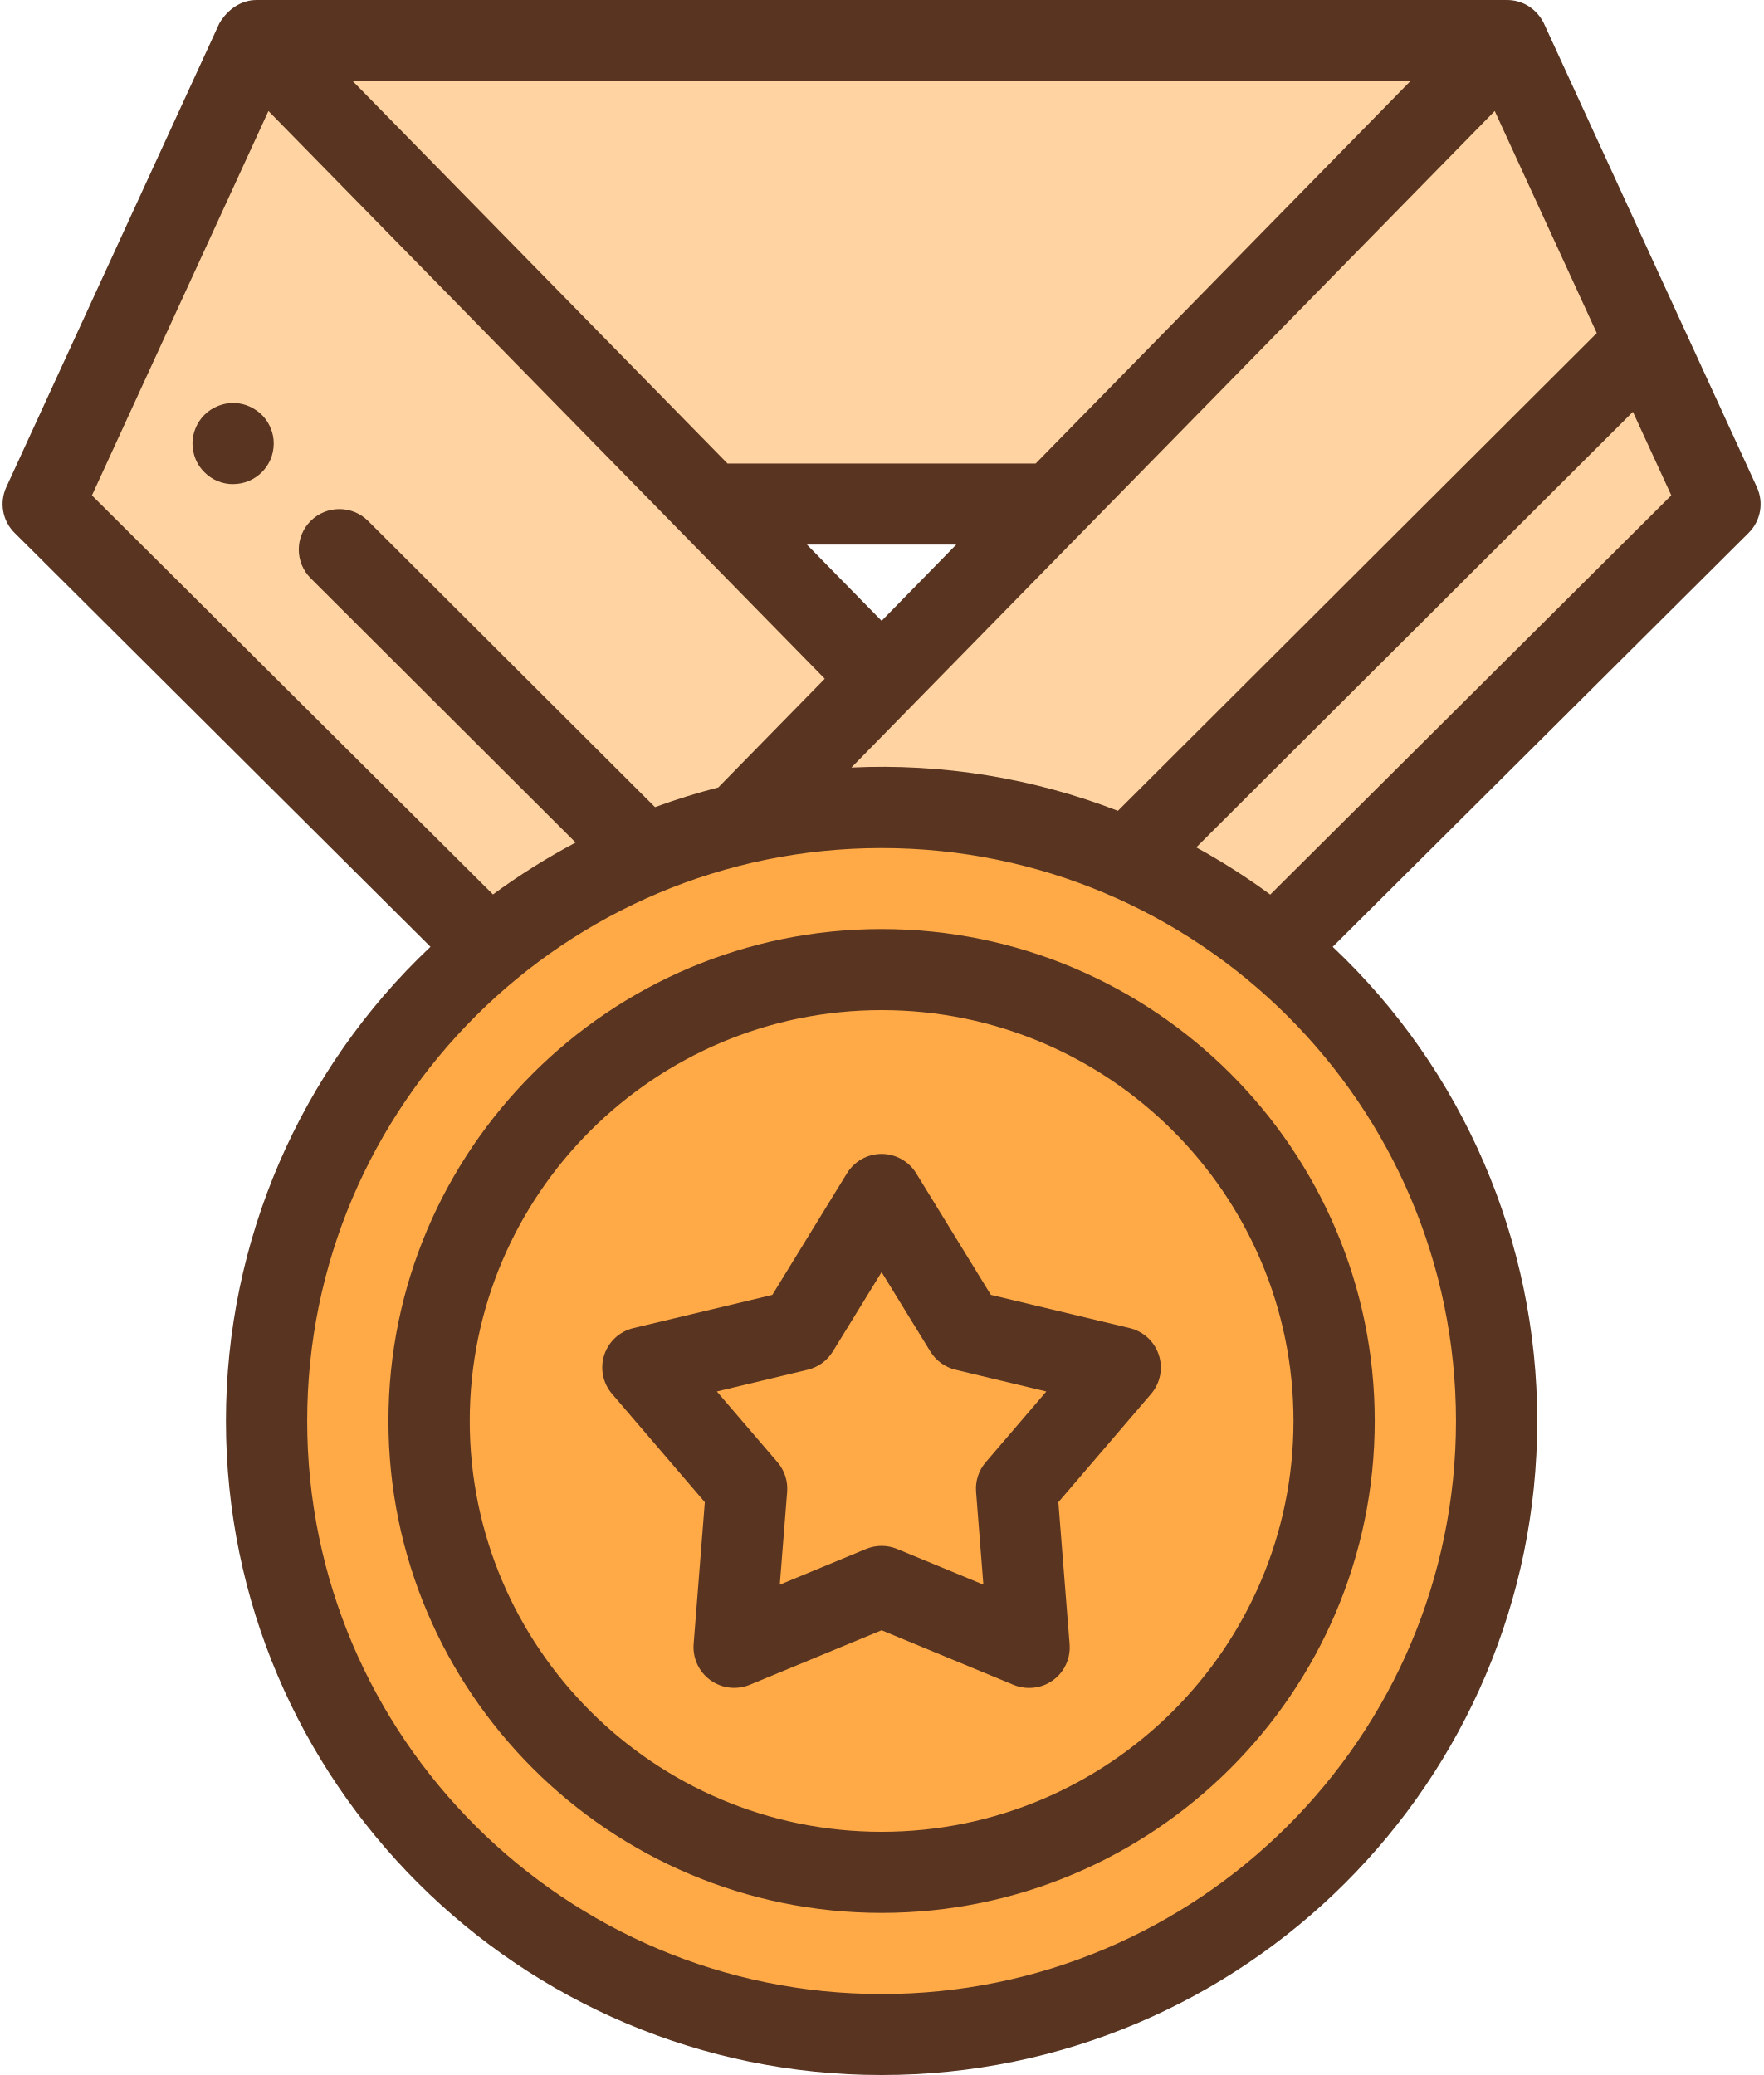
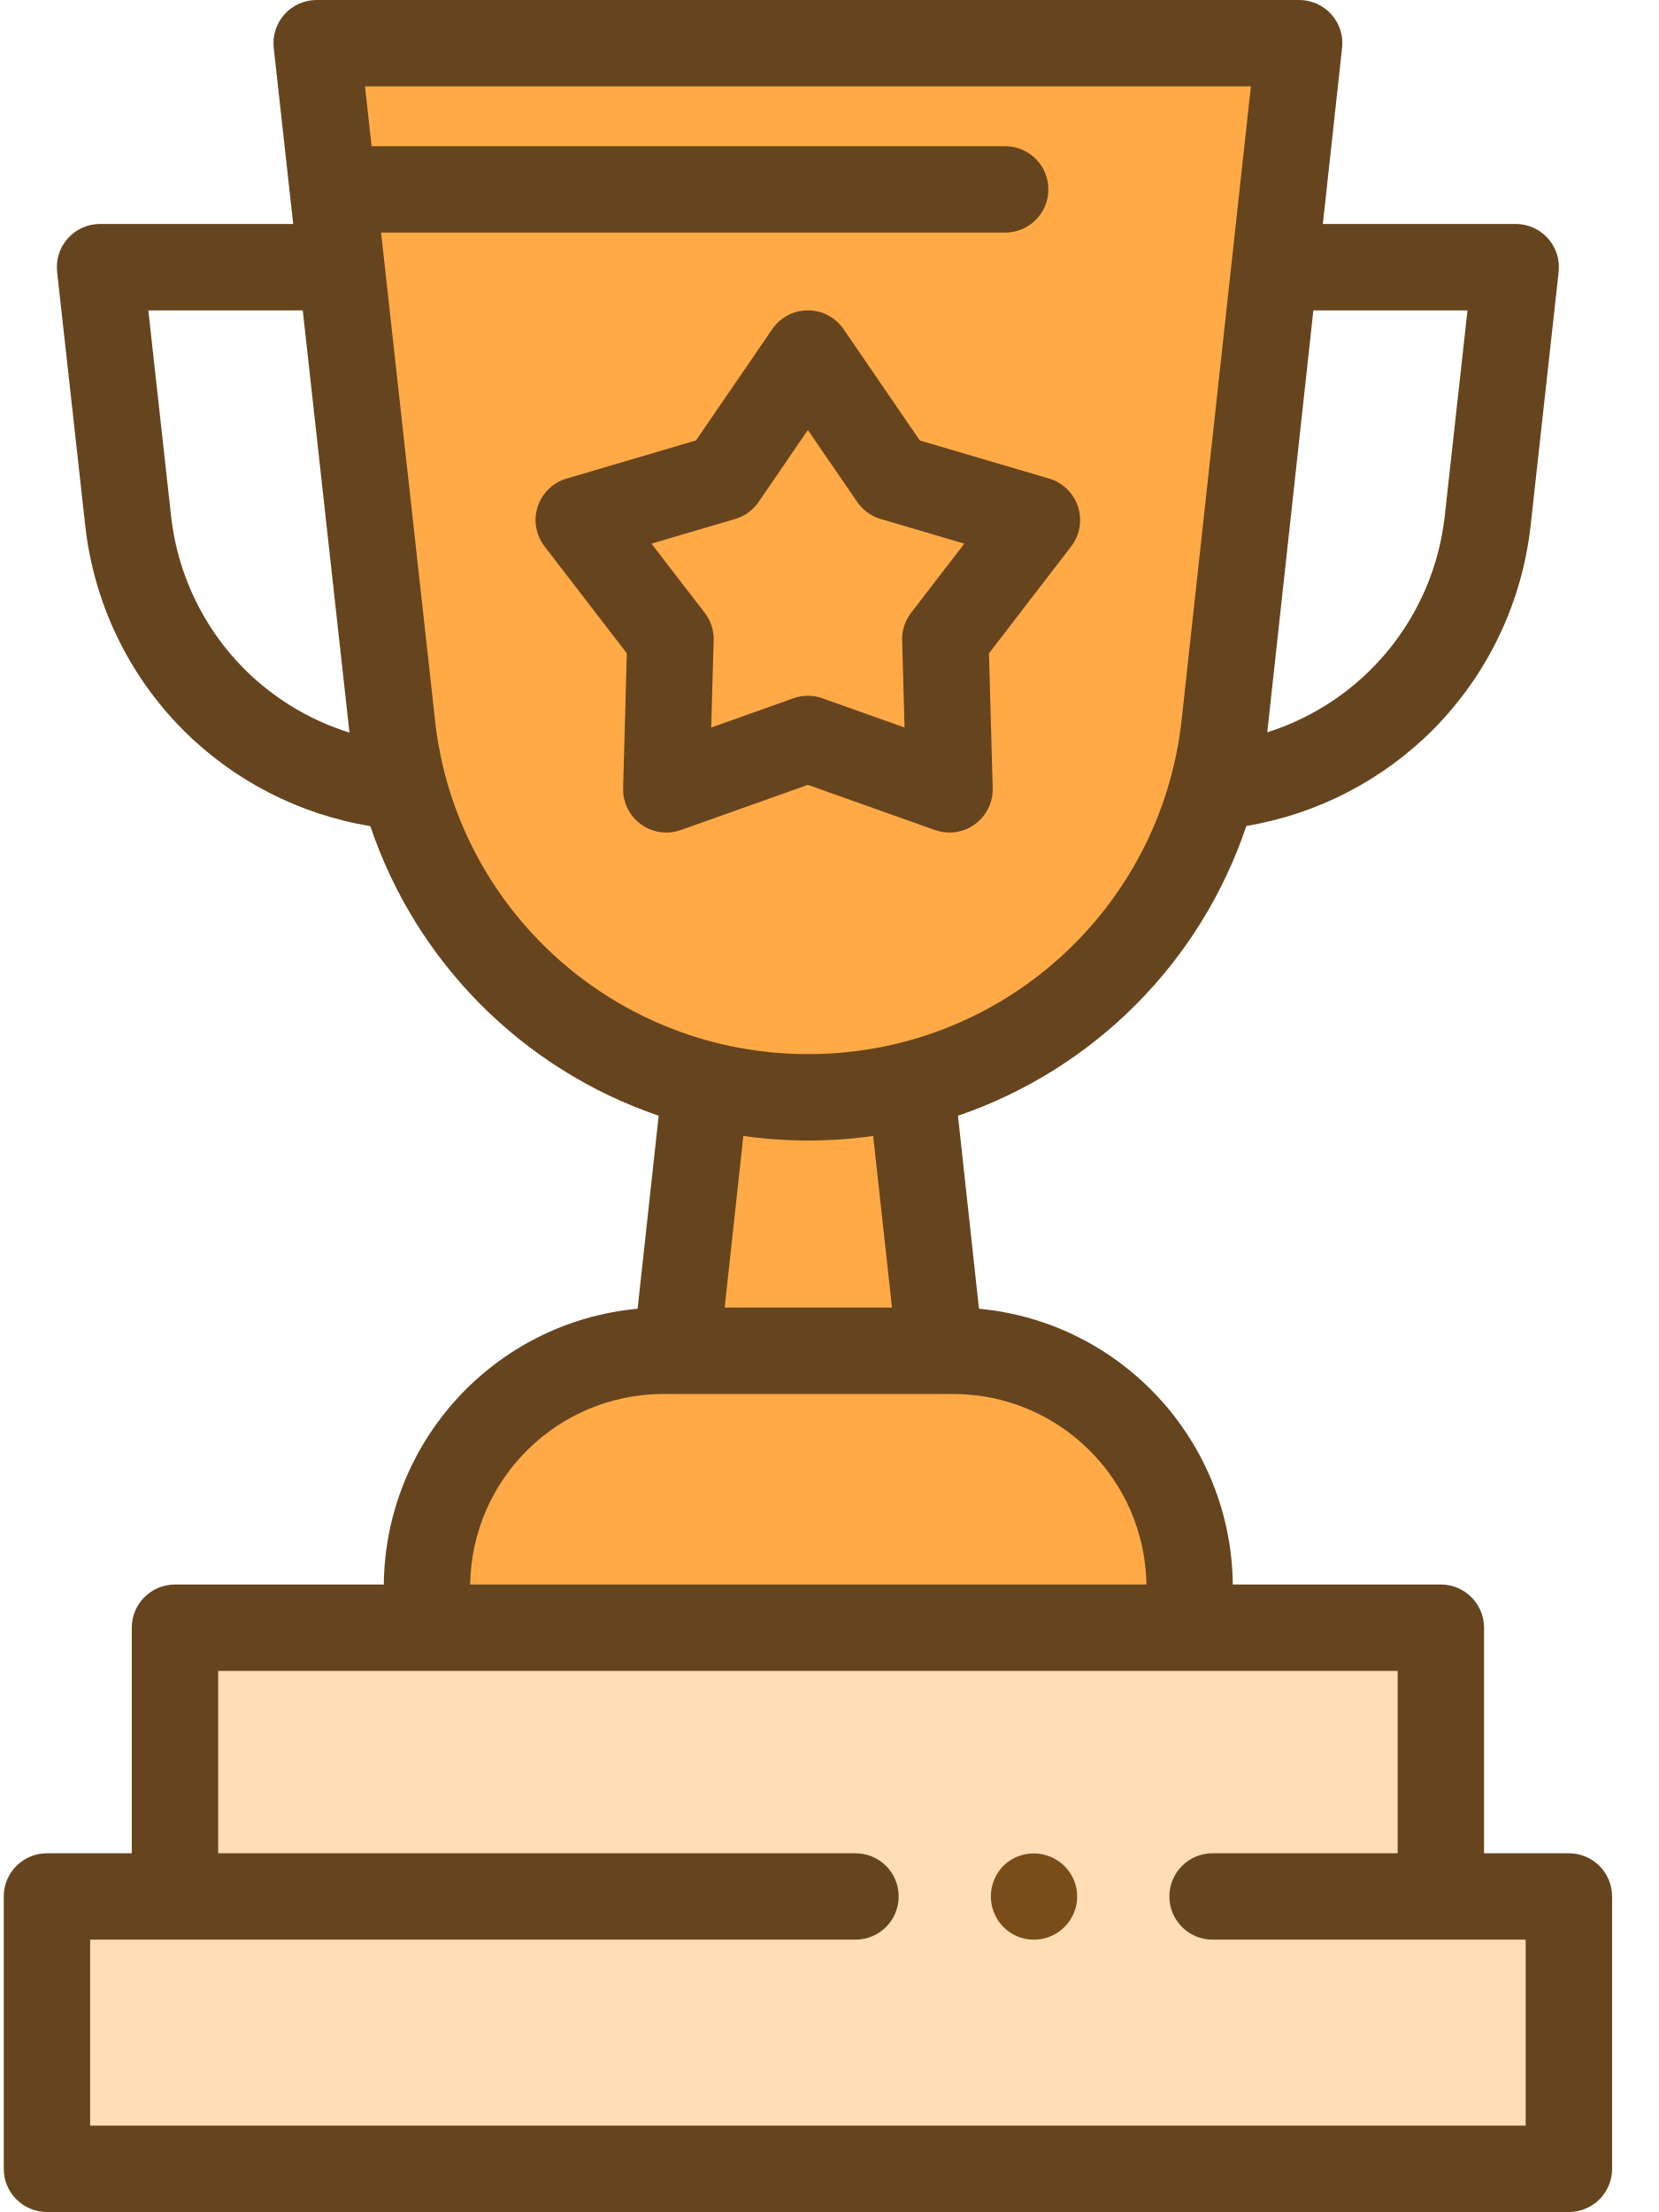
- <svg xmlns="http://www.w3.org/2000/svg" viewBox="0 0 34 40">
+ <svg xmlns="http://www.w3.org/2000/svg" viewBox="0 0 30 40">
  <g fill-rule="nonzero" fill="none">
-     <path fill-opacity=".5" fill="#FFAA47" d="M20.292 9.717L29.047.781H4.937l8.755 8.936z" />
-     <g fill="#FFAA47" fill-opacity=".5">
-       <path d="M16.992 13.085L4.937.781.833 9.717l8.602 8.563M24.55 18.28l8.601-8.563-1.436-3.127-9.982 9.96" />
-     </g>
-     <path fill-opacity=".5" fill="#FFAA47" d="M21.733 16.549l9.982-9.958-2.668-5.81-14.796 15.102" />
-     <path d="M4.493 9.333a.772.772 0 0 1-.553-.23.748.748 0 0 1-.17-.252.825.825 0 0 1-.06-.3.768.768 0 0 1 .06-.298.77.77 0 0 1 .423-.423.773.773 0 0 1 .735.072.75.75 0 0 1 .288.351.732.732 0 0 1 .06.299.782.782 0 0 1-.783.78z" fill="#593521" />
-     <ellipse fill="#FFAA47" cx="16.992" cy="27.392" rx="11.854" ry="11.827" />
-     <path d="M33.863 9.392L29.76.456c0-.001-.192-.456-.721-.456H4.949c-.492 0-.723.455-.724.456L.121 9.392a.78.78 0 0 0 .159.879l8.017 7.98a12.56 12.56 0 0 0-3.942 9.141C4.355 34.344 10.025 40 16.992 40c6.968 0 12.637-5.656 12.637-12.608a12.56 12.56 0 0 0-3.942-9.14l8.018-7.981a.78.78 0 0 0 .158-.879zm-16.87 2.576l-1.44-1.47h2.878l-1.439 1.47zM28.81 2.14l1.967 4.281-9.23 9.209a12.598 12.598 0 0 0-5.137-.834l12.4-12.656zm-1.623-.579l-7.225 7.374h-5.94L6.798 1.563h20.389zM1.772 9.55L5.174 2.14l10.723 10.944-2.052 2.095c-.415.107-.822.234-1.22.38l-5.53-5.517a.784.784 0 0 0-1.107 0 .78.78 0 0 0 0 1.105l5.107 5.095c-.557.295-1.09.63-1.593 1L1.772 9.55zm26.291 17.843c0 6.09-4.966 11.046-11.07 11.046-6.105 0-11.072-4.955-11.072-11.046 0-6.09 4.967-11.045 11.071-11.045 6.105 0 11.071 4.955 11.071 11.045zm-3.58-10.148c-.453-.334-.93-.638-1.426-.91l8.416-8.396.74 1.61-7.73 7.696z" fill="#593521" />
-     <path d="M16.992 36.094c-4.809 0-8.722-3.904-8.722-8.702s3.913-8.702 8.722-8.702c4.81 0 8.722 3.904 8.722 8.702s-3.913 8.702-8.722 8.702z" fill="#FFAA47" />
-     <path d="M16.992 36.875c-5.24 0-9.505-4.254-9.505-9.483 0-5.229 4.264-9.483 9.505-9.483 5.241 0 9.505 4.254 9.505 9.483 0 5.229-4.264 9.483-9.505 9.483zm0-17.403c-4.377 0-7.938 3.553-7.938 7.92s3.56 7.92 7.938 7.92 7.939-3.553 7.939-7.92-3.561-7.92-7.939-7.92z" fill="#593521" />
-     <path fill="#FFAA47" d="M16.992 23.027l1.608 2.618 2.993.717-2 2.334.242 3.061-2.843-1.175-2.843 1.175.242-3.061-1.999-2.334 2.993-.717z" />
-     <path d="M19.835 32.539a.784.784 0 0 1-.3-.06l-2.543-1.052-2.543 1.052a.785.785 0 0 1-1.08-.783l.216-2.738-1.789-2.089a.78.78 0 0 1 .413-1.267l2.677-.64 1.438-2.343a.783.783 0 0 1 1.336 0l1.438 2.342 2.677.641a.782.782 0 0 1 .413 1.267l-1.789 2.089.217 2.738a.78.78 0 0 1-.78.843zM16.992 29.8c.102 0 .204.02.3.06l1.662.687-.141-1.79a.78.78 0 0 1 .185-.568l1.169-1.365-1.75-.419a.783.783 0 0 1-.485-.352l-.94-1.53-.94 1.53a.783.783 0 0 1-.485.352l-1.75.419 1.17 1.365a.78.78 0 0 1 .185.569l-.142 1.79 1.662-.688a.783.783 0 0 1 .3-.06z" fill="#593521" />
+     <path fill="#FFAA47" d="M12.741 19.765l-.509 4.661H17l-.508-4.661" />
+     <path fill-opacity=".4" fill="#FFAA47" d="M26.055 34.294v-4.86H3.164v4.86M15.469 34.294H.848v4.925H28.37v-4.925h-6.443" />
+     <path d="M18.698 35.075a.768.768 0 0 1-.553-.229.786.786 0 0 1-.097-.986.748.748 0 0 1 .351-.287.787.787 0 0 1 1.02.423.789.789 0 0 1 .06.298.783.783 0 0 1-.781.781z" fill="#7A4D18" />
+     <path d="M21.512 28.7a4.28 4.28 0 0 0-4.274-4.274h-5.243A4.28 4.28 0 0 0 7.72 28.7v.734h13.791V28.7zM14.617.781h-8.89l1.363 12.33a7.561 7.561 0 0 0 7.527 6.731c3.865 0 7.101-2.893 7.527-6.731L23.492.78h-8.875z" fill="#FFAA47" />
+     <path fill="#FFAA47" d="M14.609 13.363l-2.56.911.075-2.717-1.657-2.153 2.606-.769 1.536-2.241 1.537 2.241 2.606.769-1.657 2.153.075 2.717z" />
+     <path d="M17.17 15.055a.78.78 0 0 1-.262-.045l-2.299-.817-2.298.817a.782.782 0 0 1-1.043-.758l.067-2.438L9.847 9.88a.781.781 0 0 1 .399-1.226l2.34-.69 1.379-2.012a.781.781 0 0 1 1.289 0l1.379 2.013 2.34.69a.782.782 0 0 1 .398 1.225l-1.487 1.934.067 2.438a.781.781 0 0 1-.781.803zm-2.56-2.473c.088 0 .176.015.261.045l1.486.529-.043-1.577a.782.782 0 0 1 .162-.498l.962-1.25-1.513-.446a.782.782 0 0 1-.424-.308l-.892-1.301-.891 1.301a.781.781 0 0 1-.424.308l-1.513.446.962 1.25c.11.142.167.318.162.498l-.044 1.577 1.486-.529a.785.785 0 0 1 .262-.045z" fill="#66441D" />
+     <path d="M28.37 33.513h-1.534v-4.08a.781.781 0 0 0-.781-.78h-3.762a5.063 5.063 0 0 0-4.59-4.987l-.38-3.49a8.347 8.347 0 0 0 5.215-5.24 6.21 6.21 0 0 0 3.376-1.742 6.206 6.206 0 0 0 1.763-3.676l.508-4.6a.781.781 0 0 0-.776-.868h-3.488l.348-3.184A.78.78 0 0 0 23.492 0H5.726a.78.78 0 0 0-.776.867l.352 3.183c0 .003 0-.003 0 0H1.81a.78.78 0 0 0-.777.867l.51 4.601a6.206 6.206 0 0 0 1.762 3.676 6.21 6.21 0 0 0 3.392 1.745 8.346 8.346 0 0 0 5.214 5.237l-.381 3.49a5.063 5.063 0 0 0-4.59 4.987H3.164a.781.781 0 0 0-.781.78v4.08H.848a.781.781 0 0 0-.78.781v4.925c0 .431.349.781.78.781H28.37c.432 0 .782-.35.782-.781v-4.925a.781.781 0 0 0-.782-.781zm-1.833-27.9l-.413 3.733a4.637 4.637 0 0 1-3.209 3.897l.006-.048.829-7.582h2.787zM4.412 12.092a4.637 4.637 0 0 1-1.317-2.746l-.413-3.733h2.793l.839 7.585.006.05a4.647 4.647 0 0 1-1.908-1.156zm3.455.934l-.976-8.82h11.286a.781.781 0 0 0 0-1.562H6.72l-.12-1.082H22.62l-1.253 11.462a6.782 6.782 0 0 1-6.75 6.037 6.78 6.78 0 0 1-6.751-6.035zm6.75 7.598c.398 0 .79-.028 1.173-.082l.34 3.103h-3.026l.338-3.103c.385.054.777.082 1.175.082zm-2.622 4.584h5.243a3.497 3.497 0 0 1 3.493 3.445H8.502a3.497 3.497 0 0 1 3.493-3.445zm15.594 13.23H1.63v-3.363h13.84a.781.781 0 0 0 0-1.562H3.945v-3.298h21.329v3.298h-3.347a.781.781 0 0 0 0 1.562h5.662v3.362z" fill="#66441D" />
  </g>
</svg>
